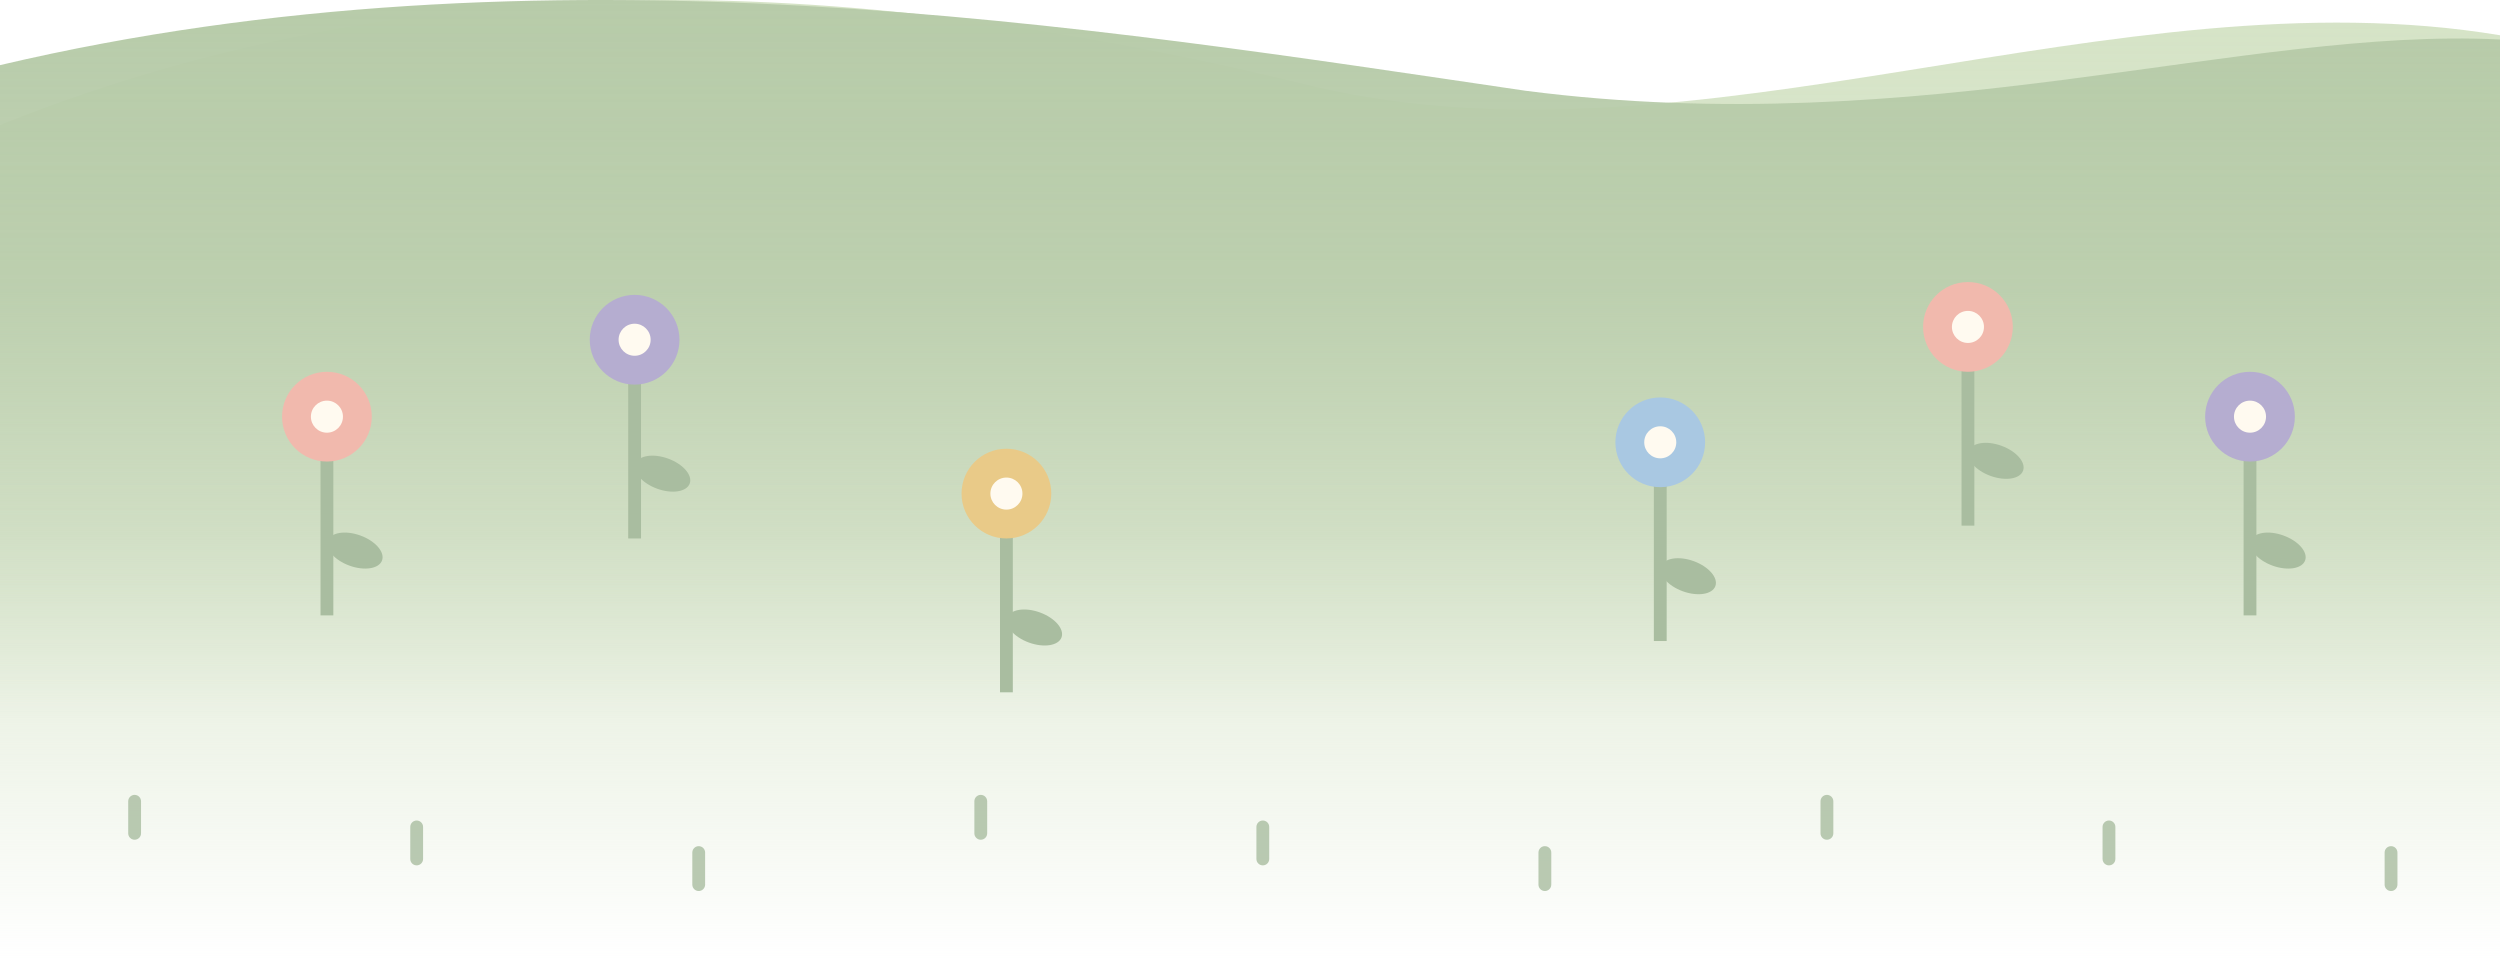
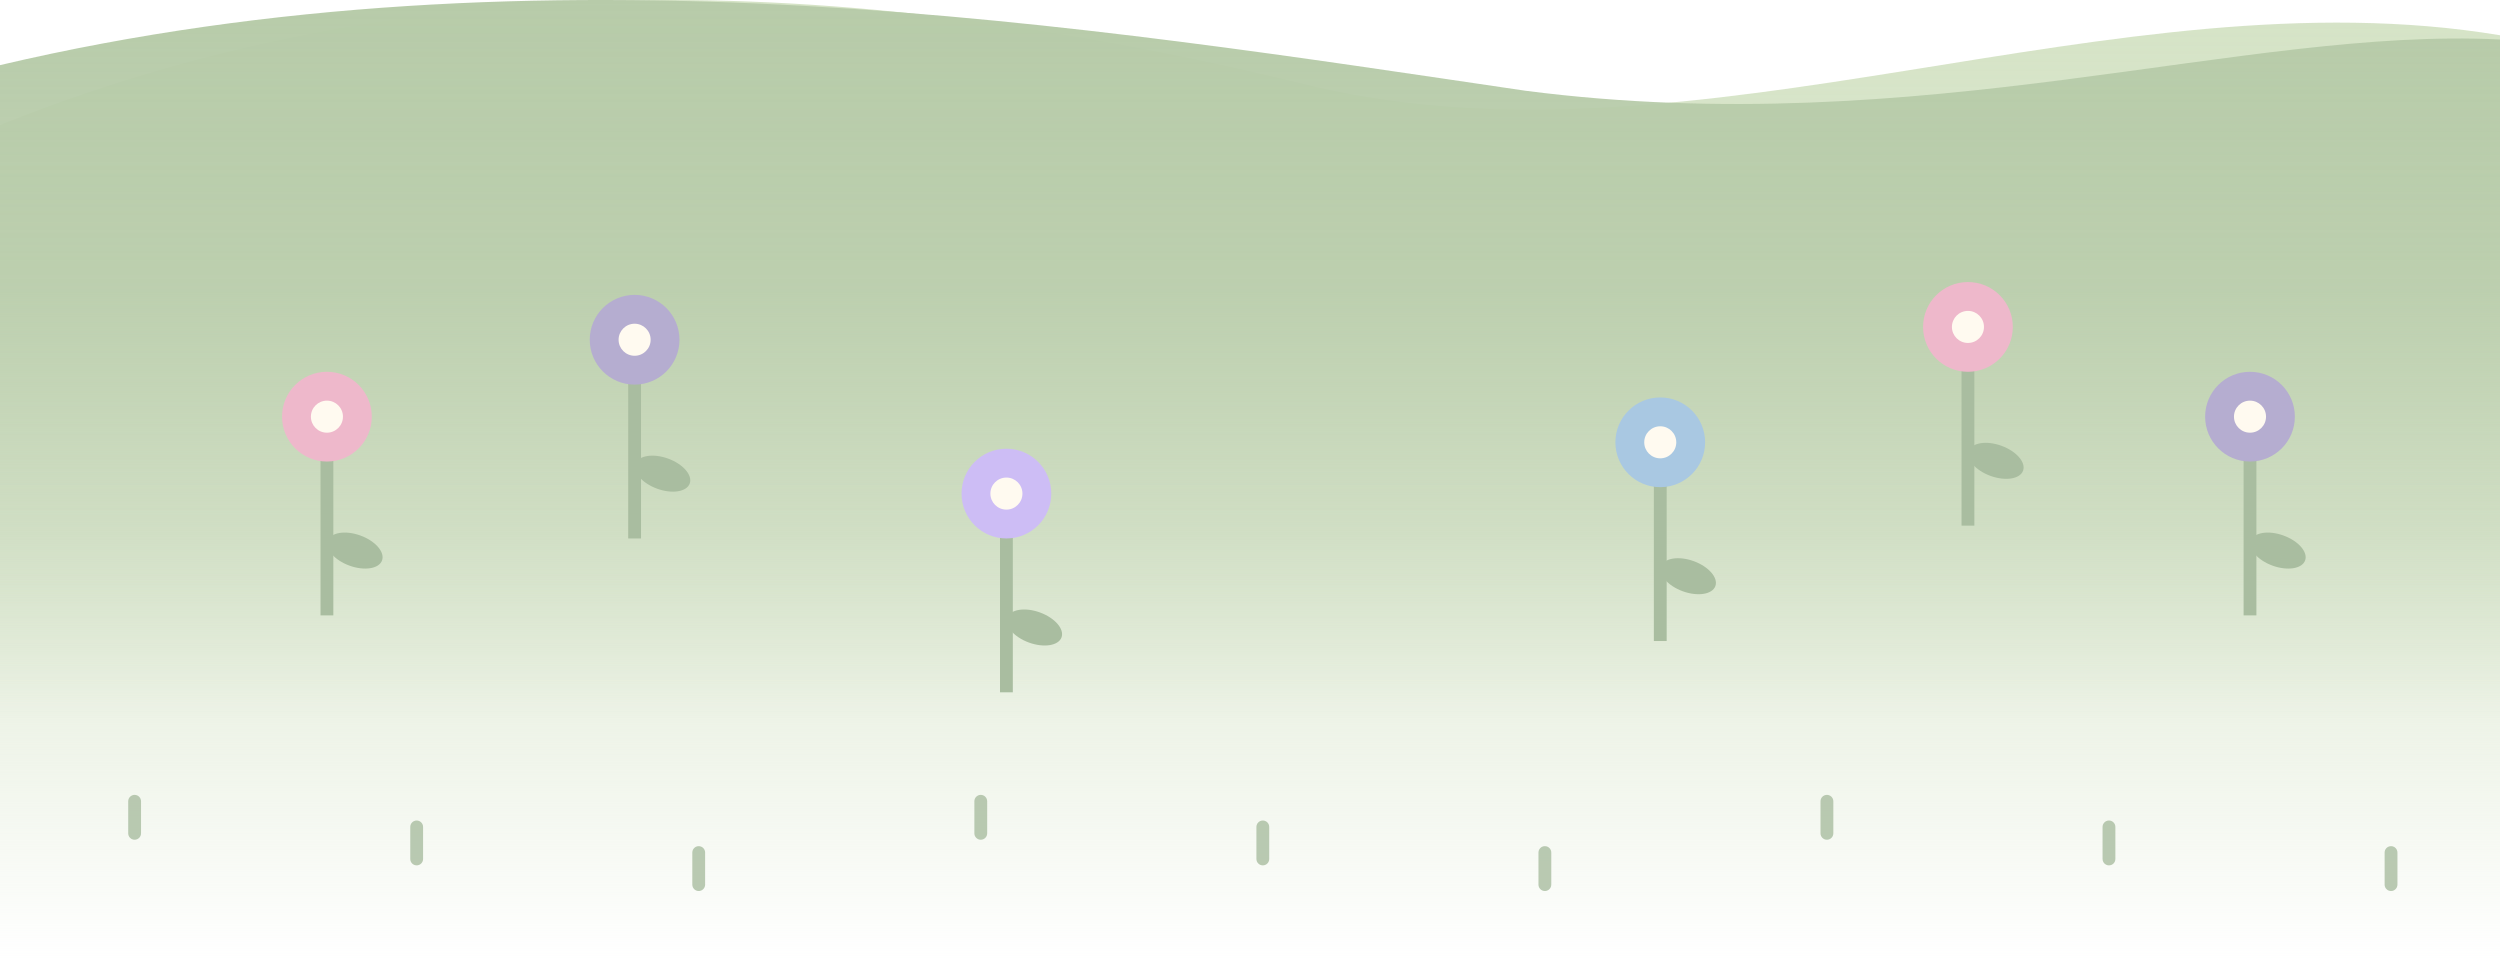
<svg xmlns="http://www.w3.org/2000/svg" width="390" height="150" viewBox="0 0 390 150" fill="none">
  <defs>
    <linearGradient id="hb" x1="0" y1="0" x2="0" y2="150" gradientUnits="userSpaceOnUse">
      <stop offset="0" stop-color="#D5E3C6" />
      <stop offset=".55" stop-color="#D5E3C6" stop-opacity=".75" />
      <stop offset="1" stop-color="#D5E3C6" stop-opacity="0" />
    </linearGradient>
    <linearGradient id="hf" x1="0" y1="0" x2="0" y2="150" gradientUnits="userSpaceOnUse">
      <stop offset="0" stop-color="#B7CBA9" />
      <stop offset=".3" stop-color="#B7CBA9" stop-opacity=".85" />
      <stop offset=".75" stop-color="#B7CBA9" stop-opacity="0" />
    </linearGradient>
  </defs>
  <path d="M0 19.5C70 -8.5 140 -2.5 205 13.5C265 27.5 330 -4.5 390 5.5V150H0V19.5Z" fill="url(#hb)" />
  <path d="M0 10.161C85 -9.839 170 4.161 238 14.161C300 22.161 350 4.161 390 6.161V150H0V10.161Z" fill="url(#hf)" />
  <g fill="#A9BDA0">
    <rect x="50" y="70" width="2" height="26" />
    <ellipse cx="55.37" cy="85.89" rx="4.5" ry="2.5" transform="rotate(20 55.37 85.89)" />
    <rect x="98" y="58" width="2" height="26" />
    <ellipse cx="103.37" cy="73.89" rx="4.5" ry="2.5" transform="rotate(20 103.37 73.89)" />
    <rect x="156" y="82" width="2" height="26" />
    <ellipse cx="161.37" cy="97.89" rx="4.5" ry="2.5" transform="rotate(20 161.37 97.89)" />
    <rect x="258" y="74" width="2" height="26" />
    <ellipse cx="263.37" cy="89.89" rx="4.5" ry="2.5" transform="rotate(20 263.37 89.89)" />
    <rect x="306" y="56" width="2" height="26" />
    <ellipse cx="311.37" cy="71.89" rx="4.5" ry="2.5" transform="rotate(20 311.37 71.89)" />
    <rect x="350" y="70" width="2" height="26" />
    <ellipse cx="355.37" cy="85.89" rx="4.5" ry="2.5" transform="rotate(20 355.37 85.89)" />
  </g>
-   <circle cx="51" cy="65" r="7" fill="#F1B9AD" />
+   <circle cx="51" cy="65" r="7" fill="#EEB8CB" />
  <circle cx="51" cy="65" r="2.5" fill="#FFFAF0" />
  <circle cx="99" cy="53" r="7" fill="#B5ADD0" />
  <circle cx="99" cy="53" r="2.5" fill="#FFFAF0" />
-   <circle cx="157" cy="77" r="7" fill="#E9CA88" />
+   <circle cx="157" cy="77" r="7" fill="#CDBDF5" />
  <circle cx="157" cy="77" r="2.5" fill="#FFFAF0" />
  <circle cx="259" cy="69" r="7" fill="#A9C8E2" />
  <circle cx="259" cy="69" r="2.5" fill="#FFFAF0" />
-   <circle cx="307" cy="51" r="7" fill="#F1B9AD" />
+   <circle cx="307" cy="51" r="7" fill="#EEB8CB" />
  <circle cx="307" cy="51" r="2.5" fill="#FFFAF0" />
  <circle cx="351" cy="65" r="7" fill="#B5ADD0" />
  <circle cx="351" cy="65" r="2.5" fill="#FFFAF0" />
  <g fill="#A9BDA0" opacity="0.8">
    <rect x="20" y="124" width="2" height="7" rx="1" />
    <rect x="64" y="128" width="2" height="7" rx="1" />
    <rect x="108" y="132" width="2" height="7" rx="1" />
    <rect x="152" y="124" width="2" height="7" rx="1" />
    <rect x="196" y="128" width="2" height="7" rx="1" />
    <rect x="240" y="132" width="2" height="7" rx="1" />
    <rect x="284" y="124" width="2" height="7" rx="1" />
    <rect x="328" y="128" width="2" height="7" rx="1" />
    <rect x="372" y="132" width="2" height="7" rx="1" />
  </g>
</svg>
